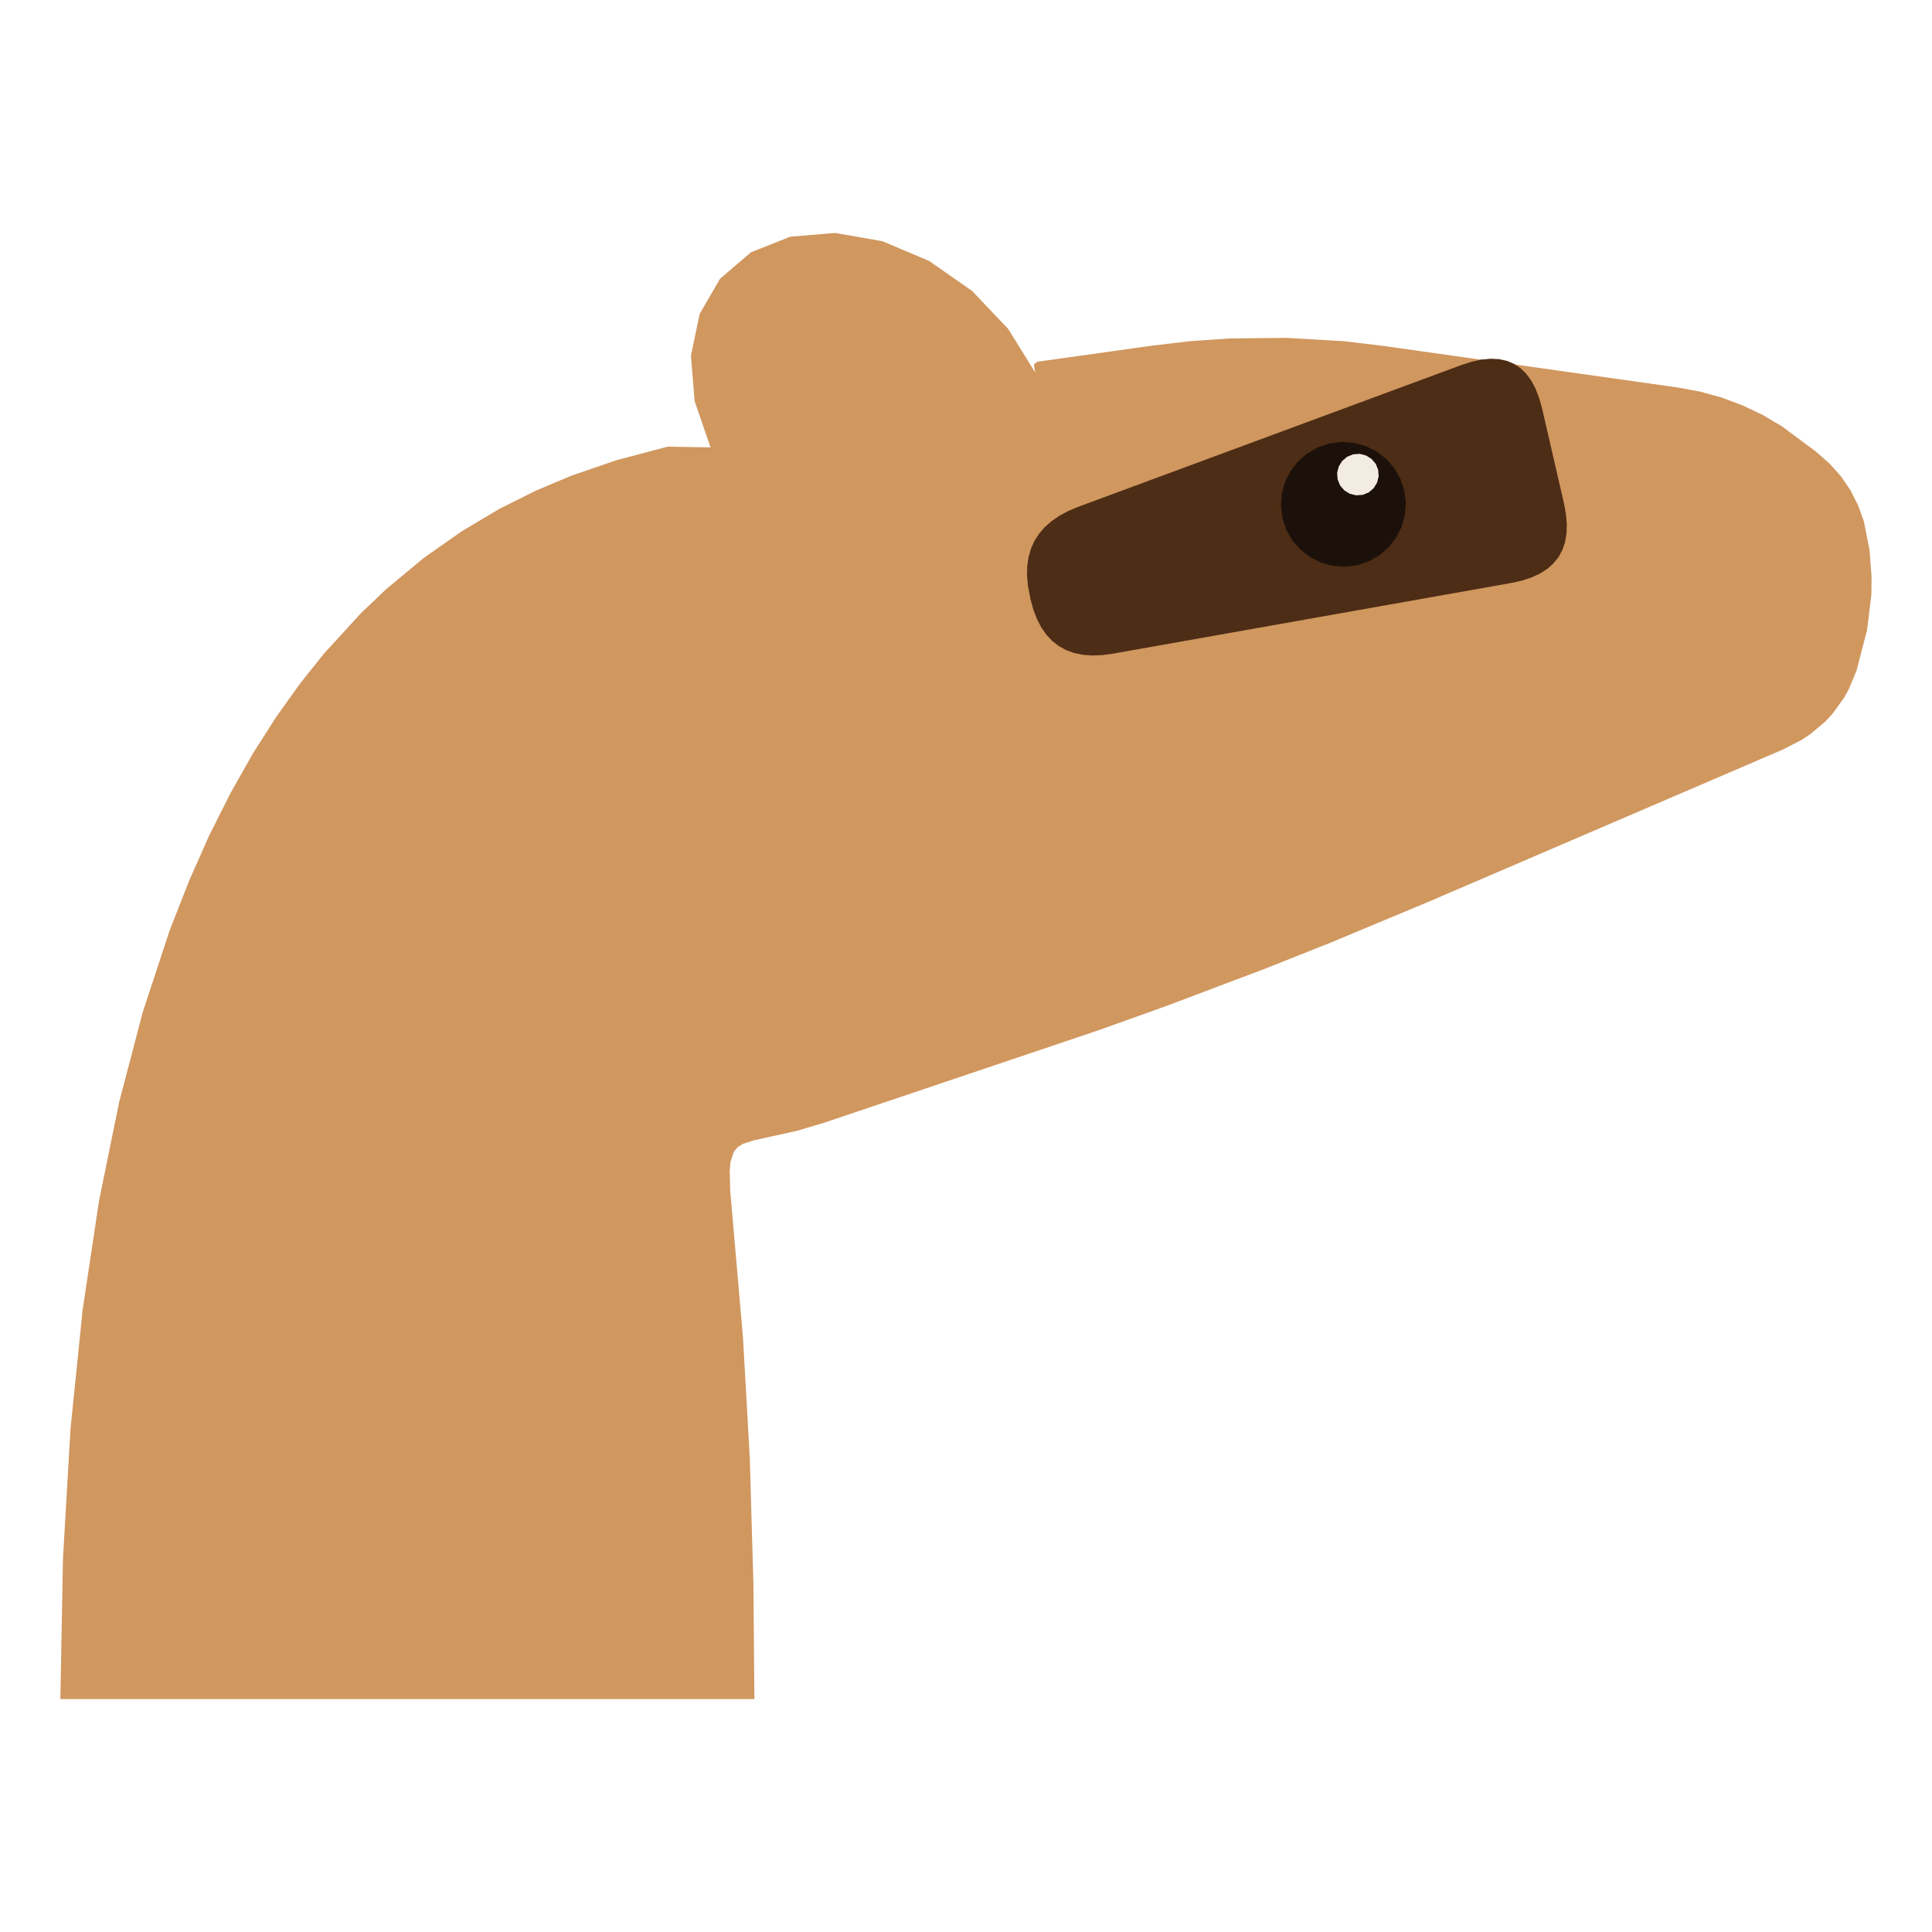
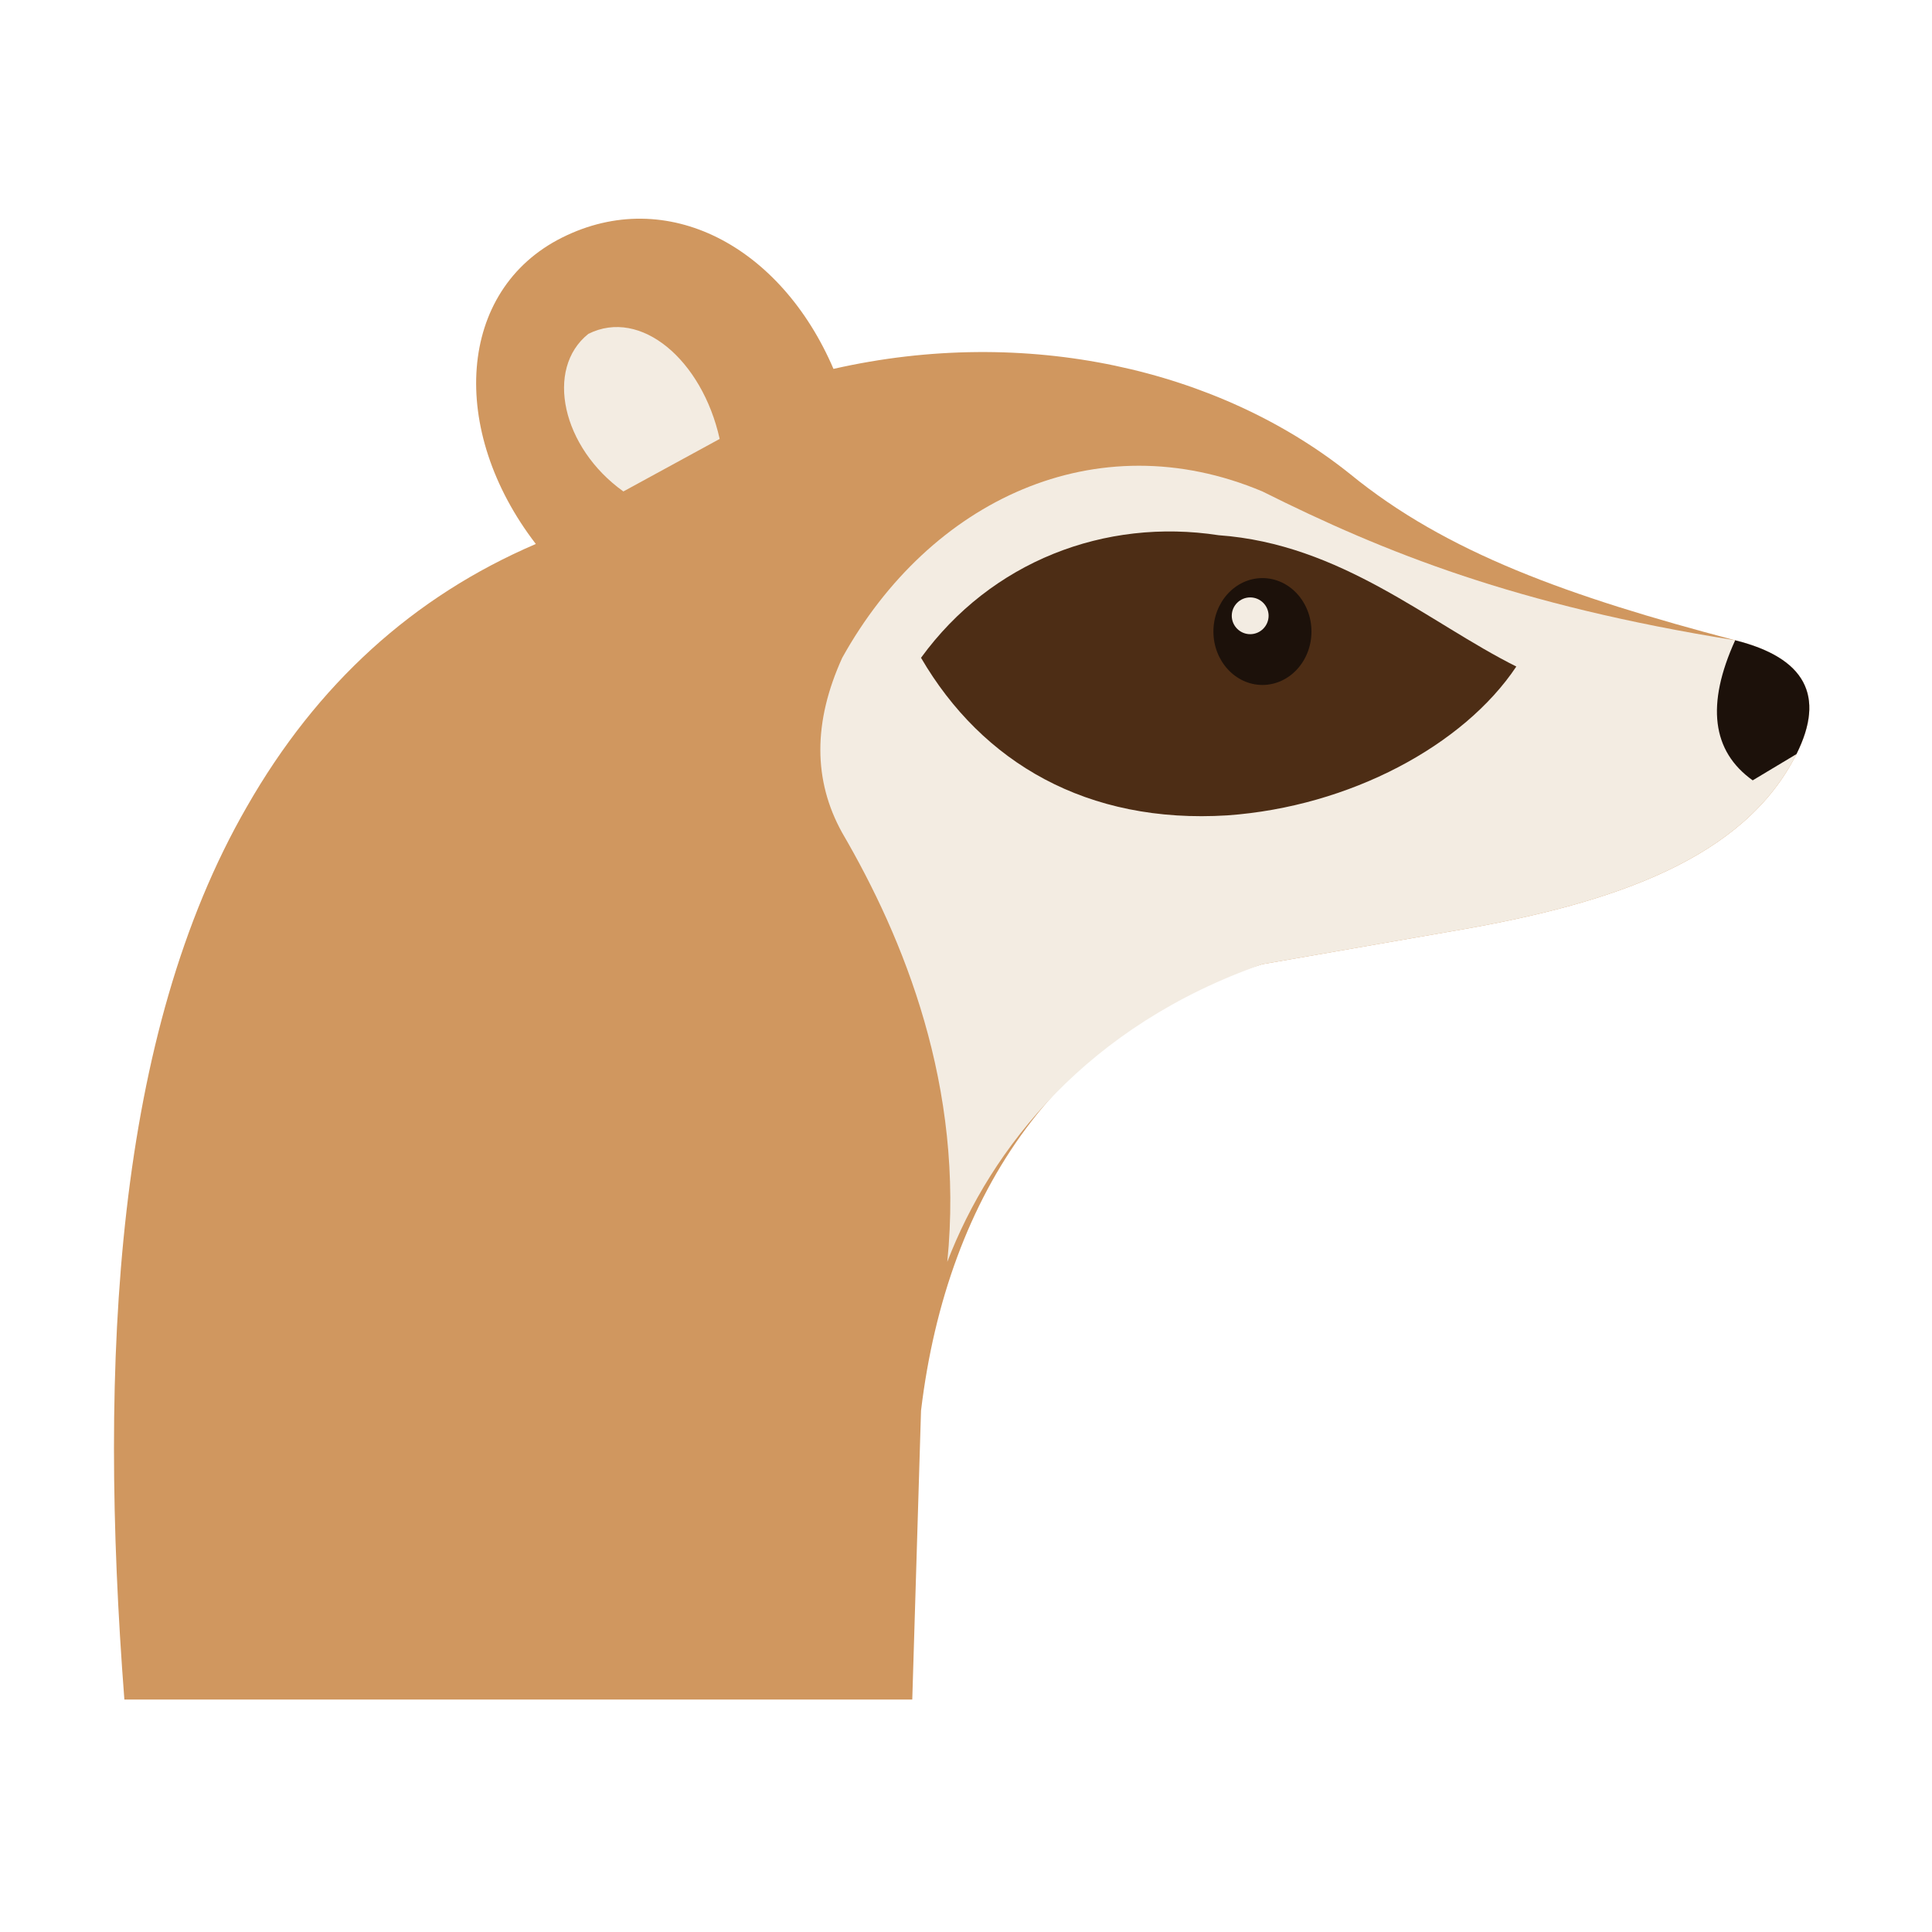
<svg xmlns="http://www.w3.org/2000/svg" viewBox="0 0 32 32" width="32" height="32">
-   <path fill="#d0975f" d="M13.200,18.730 L12.491,18.886 L12.307,18.945 L12.219,19.000 L12.155,19.076 L12.099,19.243 L12.086,19.401 L12.095,19.724 L12.307,22.167 L12.419,24.154 L12.479,26.245 L12.495,28.142 L1.000,28.142 L1.043,25.812 L1.168,23.665 L1.369,21.694 L1.640,19.891 L1.975,18.249 L2.366,16.759 L2.809,15.414 L3.130,14.594 L3.468,13.832 L3.823,13.127 L4.192,12.475 L4.574,11.876 L4.967,11.326 L5.368,10.823 L5.984,10.151 L6.399,9.756 L7.027,9.235 L7.655,8.795 L8.275,8.426 L8.883,8.123 L9.471,7.876 L10.215,7.621 L11.059,7.398 L11.769,7.410 L11.506,6.647 L11.444,5.893 L11.588,5.200 L11.927,4.616 L12.438,4.179 L13.087,3.921 L13.830,3.858 L14.615,3.995 L15.389,4.322 L16.100,4.818 L16.699,5.448 L17.146,6.169 L17.125,6.037 L17.177,5.992 L19.088,5.724 L19.723,5.650 L20.358,5.606 L21.310,5.596 L22.262,5.652 L22.896,5.727 L27.781,6.417 L28.154,6.485 L28.514,6.584 L28.861,6.714 L29.196,6.873 L29.517,7.063 L30.076,7.479 L30.298,7.673 L30.489,7.886 L30.648,8.117 L30.775,8.368 L30.872,8.637 L30.965,9.109 L30.999,9.552 L30.996,9.847 L30.925,10.432 L30.749,11.111 L30.617,11.426 L30.535,11.570 L30.343,11.833 L30.232,11.952 L29.980,12.163 L29.839,12.256 L29.527,12.416 L23.657,14.938 L22.039,15.613 L20.953,16.045 L19.313,16.664 L18.213,17.058 L13.644,18.598 Z" />
-   <path fill="#4d2d15" d="M17.026,9.704 L17.011,9.536 L17.014,9.377 L17.036,9.229 L17.075,9.090 L17.133,8.961 L17.209,8.842 L17.303,8.732 L17.416,8.633 L17.546,8.543 L17.695,8.463 L17.862,8.393 L24.205,6.046 L24.379,5.990 L24.542,5.955 L24.693,5.942 L24.833,5.949 L24.961,5.977 L25.078,6.027 L25.184,6.098 L25.278,6.189 L25.361,6.302 L25.433,6.436 L25.493,6.591 L25.542,6.767 L25.904,8.335 L25.937,8.516 L25.951,8.683 L25.946,8.838 L25.922,8.980 L25.878,9.109 L25.815,9.226 L25.732,9.329 L25.631,9.420 L25.510,9.498 L25.369,9.564 L25.210,9.616 L25.031,9.656 L18.432,10.827 L18.253,10.851 L18.086,10.857 L17.931,10.845 L17.787,10.815 L17.656,10.767 L17.537,10.701 L17.429,10.617 L17.333,10.515 L17.249,10.395 L17.177,10.257 L17.117,10.101 L17.069,9.927 Z" />
-   <path fill="#1c110a" d="M23.285,8.321 L23.271,8.524 L23.218,8.719 L23.128,8.901 L23.004,9.062 L22.851,9.195 L22.676,9.296 L22.483,9.361 L22.282,9.387 L22.080,9.373 L21.884,9.320 L21.702,9.230 L21.542,9.106 L21.408,8.954 L21.307,8.778 L21.243,8.586 L21.217,8.385 L21.230,8.182 L21.283,7.986 L21.373,7.805 L21.497,7.644 L21.650,7.511 L21.826,7.410 L22.018,7.345 L22.219,7.319 L22.421,7.333 L22.617,7.386 L22.799,7.476 L22.959,7.599 L23.093,7.752 L23.194,7.928 L23.259,8.120 Z" />
-   <path fill="#f3ece2" d="M22.835,7.891 L22.808,7.996 L22.751,8.087 L22.669,8.157 L22.569,8.197 L22.461,8.204 L22.356,8.178 L22.265,8.121 L22.195,8.039 L22.155,7.939 L22.147,7.831 L22.174,7.726 L22.231,7.635 L22.313,7.565 L22.413,7.525 L22.521,7.517 L22.626,7.544 L22.717,7.601 L22.787,7.683 L22.827,7.783 Z" />
+   <path fill="#d0975f" d="M2.06 28.15C1.625 22.495 1.915 17.13 4.09 13.36C5.25 11.33 6.845 9.88 8.875 9.01C7.425 7.125 7.57 4.805 9.31 3.935C11.05 3.065 12.935 4.08 13.805 6.11C16.995 5.385 20.185 6.11 22.36 7.85C23.955 9.155 25.985 9.88 28.74 10.605Q30.48 11.04 29.755 12.49C28.885 14.23 26.71 14.955 24.245 15.39L20.91 15.97C17.575 16.985 15.69 19.74 15.255 23.365L15.11 28.15H2.06Z" />
+   <path fill="#f3ece2" d="M9.745 5.53C9.02 6.11 9.31 7.415 10.325 8.14L11.92 7.27C11.63 5.965 10.615 5.095 9.745 5.53Z" />
+   <path fill="#f3ece2" d="M13.95 10.895C15.4 8.285 18.155 6.98 20.91 8.14C22.94 9.155 25.115 10.025 28.74 10.605Q30.48 11.04 29.755 12.49C28.885 14.23 26.71 14.955 24.245 15.39L20.91 15.97C18.01 16.985 16.415 19.015 15.69 20.9C15.98 18 14.965 15.535 13.95 13.795Q13.225 12.49 13.95 10.895Z" />
+   <path fill="#4d2d15" d="M15.255 10.895C16.415 9.3 18.3 8.575 20.185 8.865C22.215 9.01 23.665 10.315 25.115 11.04C24.245 12.345 22.36 13.36 20.33 13.505C18.01 13.65 16.27 12.635 15.255 10.895Z" />
+   <path fill="#1c110a" d="M28.74 10.605Q30.48 11.04 29.755 12.49L29.03 12.925Q28.015 12.2 28.74 10.605Z" />
+   <path fill="#1c110a" d="M21.722 10.46C21.722 9.972 21.358 9.575 20.91 9.575C20.462 9.575 20.098 9.972 20.098 10.46C20.098 10.948 20.462 11.345 20.91 11.345C21.358 11.345 21.722 10.948 21.722 10.46Z" />
+   <path fill="#f3ece2" d="M21.012 10.199C21.012 10.031 20.875 9.895 20.707 9.895C20.539 9.895 20.402 10.031 20.402 10.199C20.402 10.367 20.539 10.504 20.707 10.504C20.875 10.504 21.012 10.367 21.012 10.199Z" />
</svg>
